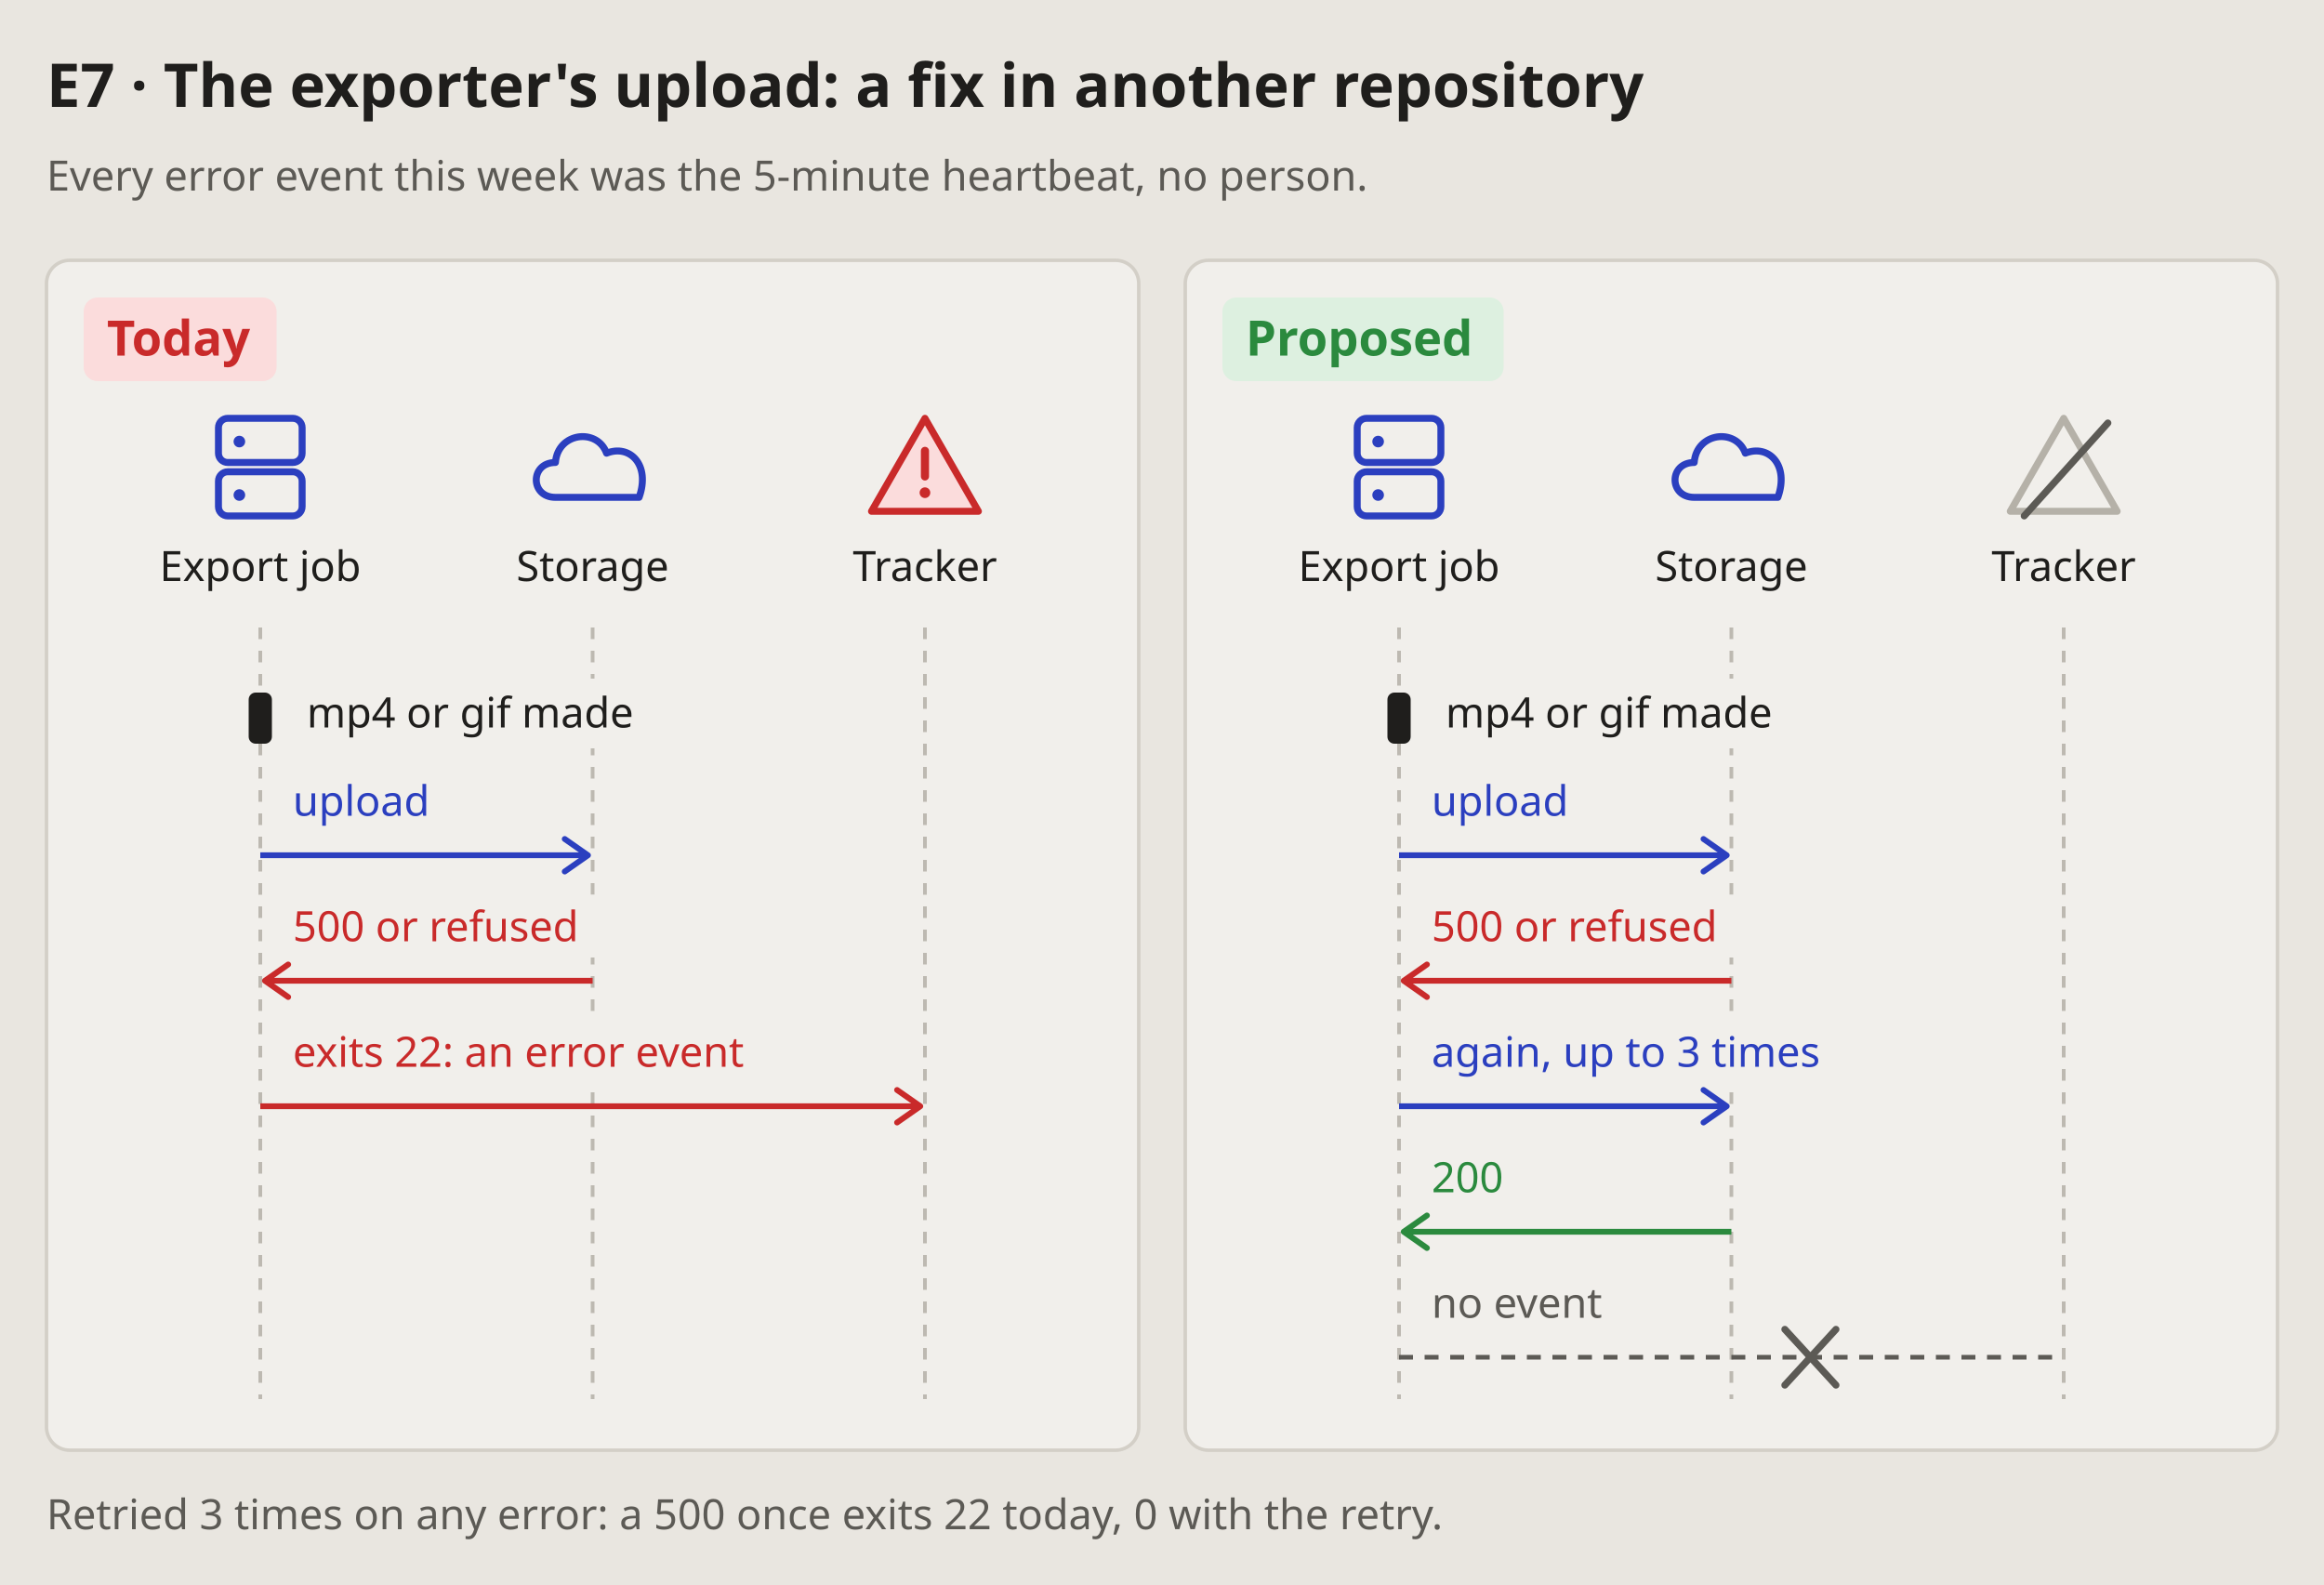
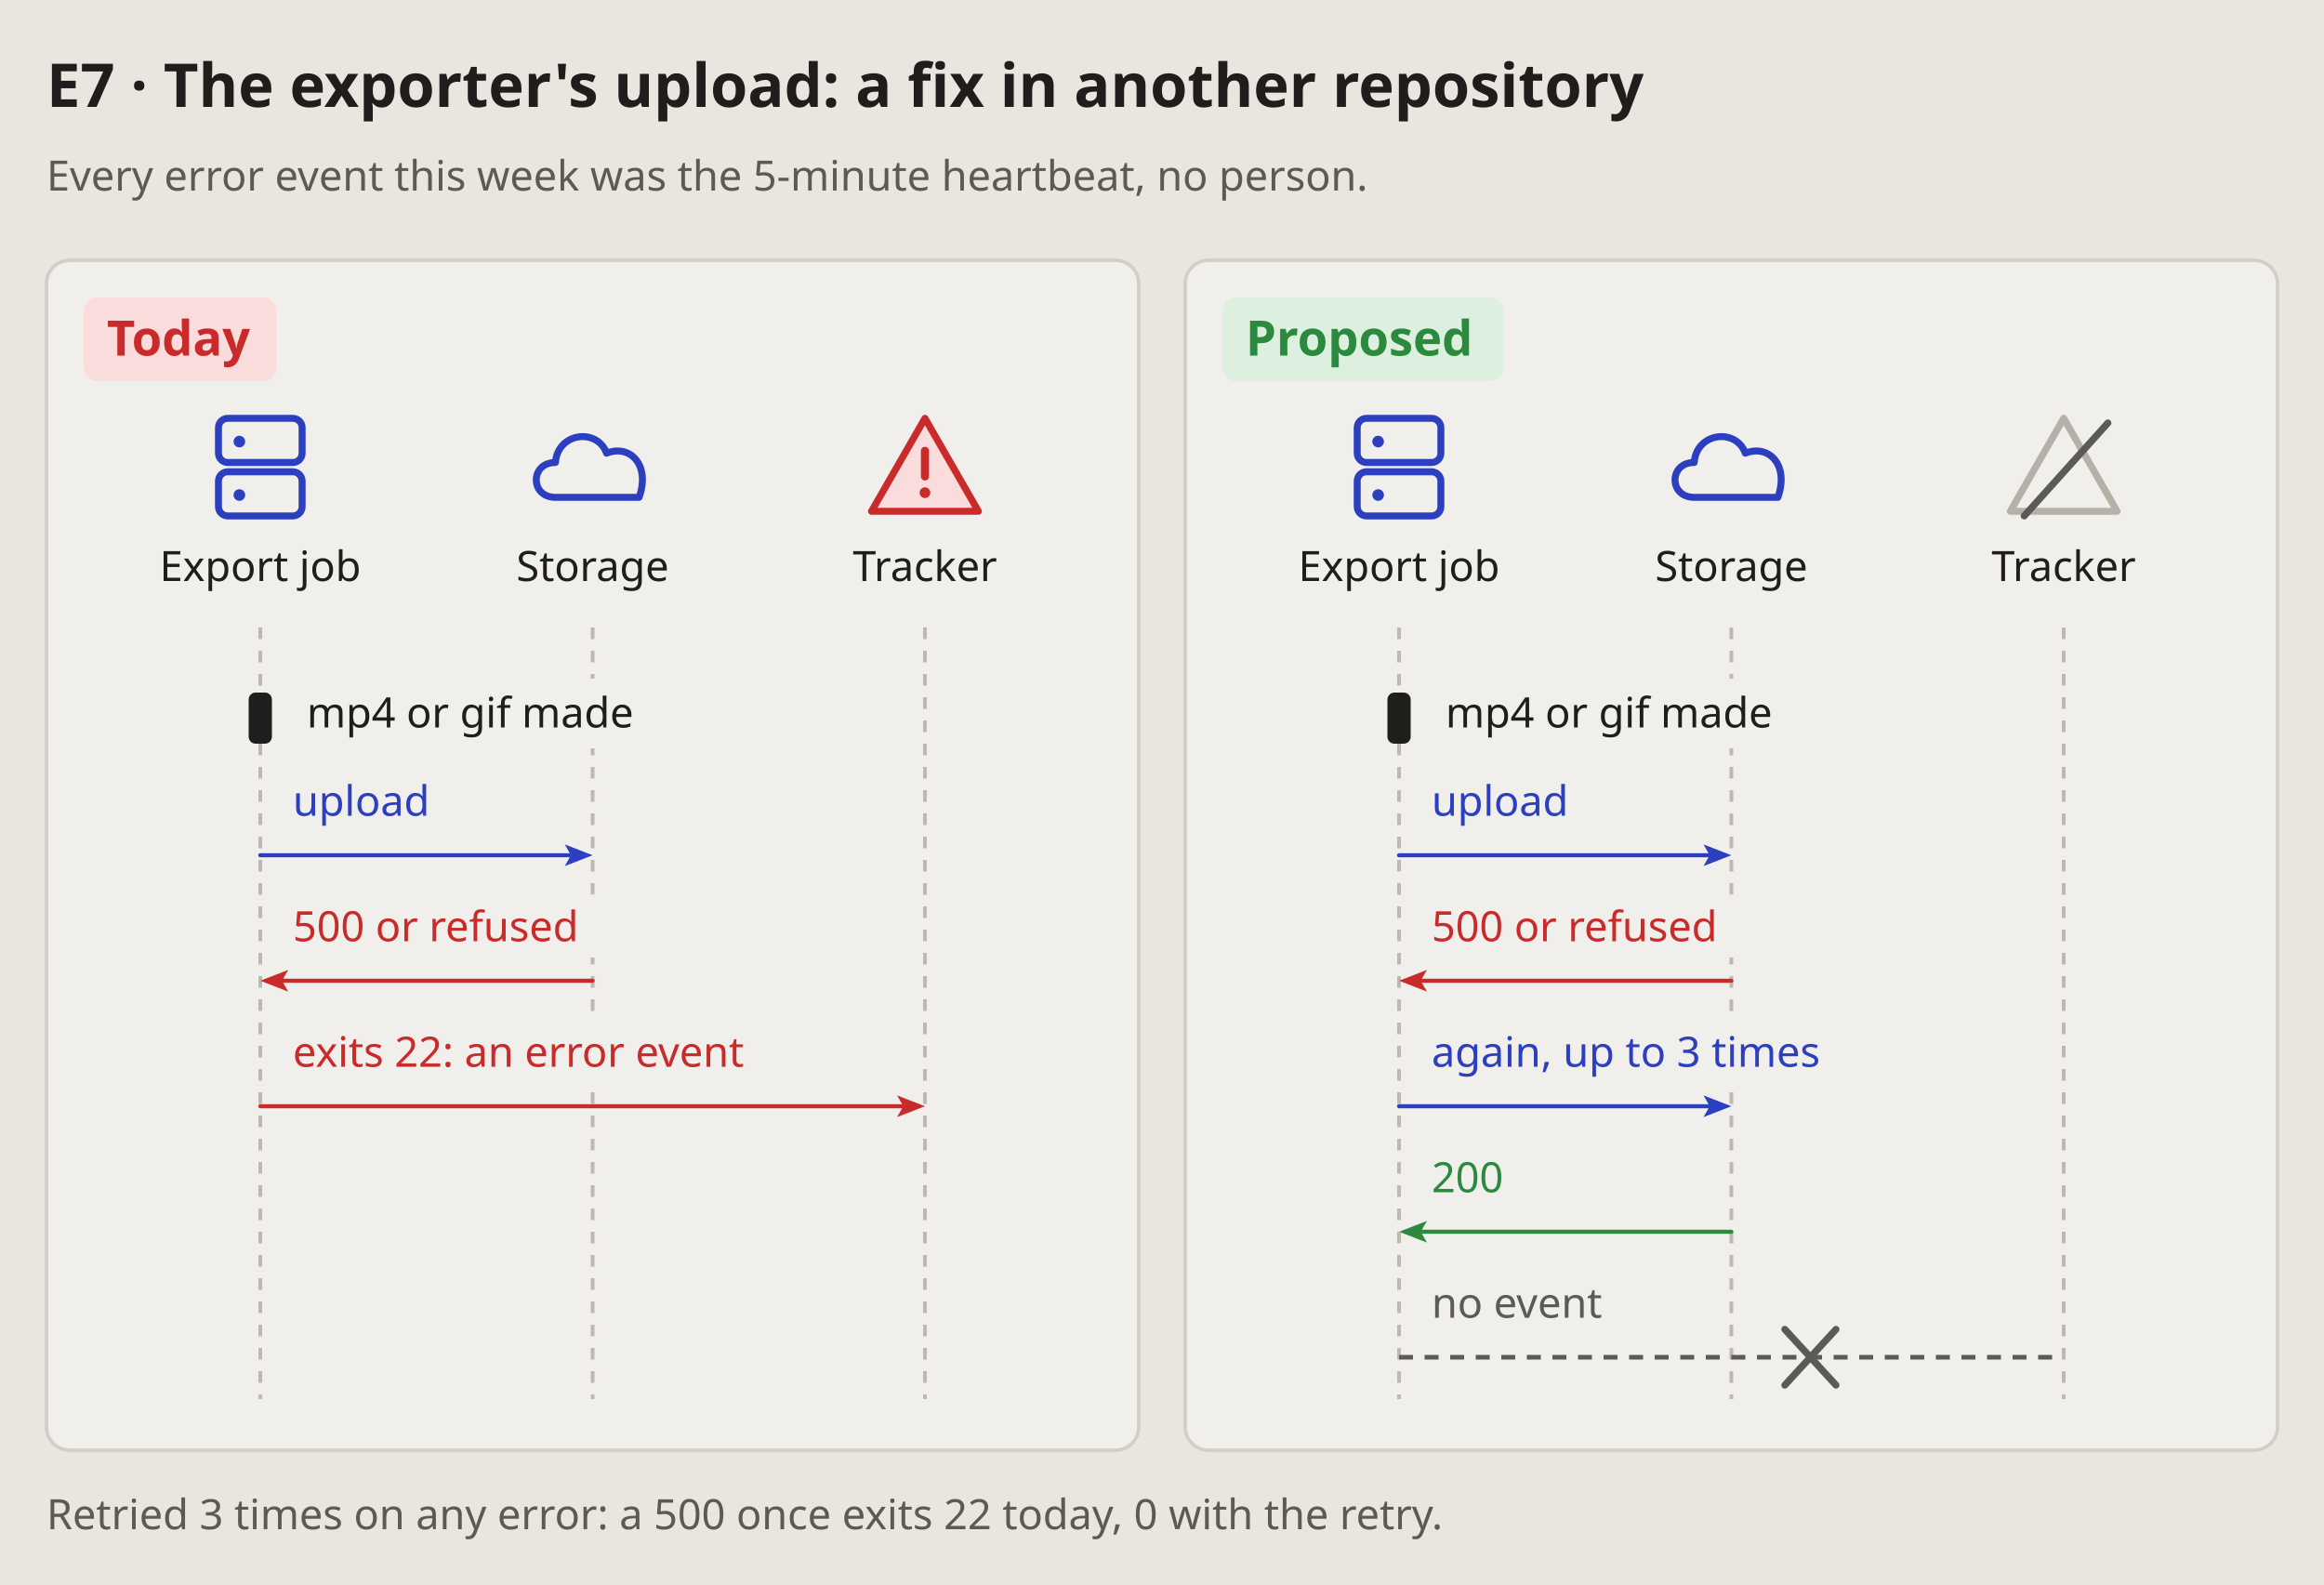
<svg xmlns="http://www.w3.org/2000/svg" viewBox="0 0 1000 682" width="1000" height="682" font-family="Noto Sans, Ubuntu, system-ui, sans-serif">
+   <defs>
+     <marker id="arrow-text" viewBox="0 0 12 12" refX="8" refY="6" markerUnits="userSpaceOnUse" markerWidth="16" markerHeight="16" orient="auto-start-reverse">
+       <path d="M2 2.5 L11 6 L2 9.5 L4 6 z" fill="#1F1E1C" stroke-linejoin="round" />
+     </marker>
+     <marker id="arrow-blue" viewBox="0 0 12 12" refX="8" refY="6" markerUnits="userSpaceOnUse" markerWidth="16" markerHeight="16" orient="auto-start-reverse">
+       <path d="M2 2.5 L11 6 L2 9.5 L4 6 z" fill="#2B3FBF" stroke-linejoin="round" />
+     </marker>
+     <marker id="arrow-red" viewBox="0 0 12 12" refX="8" refY="6" markerUnits="userSpaceOnUse" markerWidth="16" markerHeight="16" orient="auto-start-reverse">
+       <path d="M2 2.5 L11 6 L2 9.5 L4 6 z" fill="#C92A2A" stroke-linejoin="round" />
+     </marker>
+     <marker id="arrow-green" viewBox="0 0 12 12" refX="8" refY="6" markerUnits="userSpaceOnUse" markerWidth="16" markerHeight="16" orient="auto-start-reverse">
+       <path d="M2 2.5 L11 6 L2 9.5 L4 6 z" fill="#2B8A3E" stroke-linejoin="round" />
+     </marker>
+     <marker id="arrow-grey" viewBox="0 0 12 12" refX="8" refY="6" markerUnits="userSpaceOnUse" markerWidth="16" markerHeight="16" orient="auto-start-reverse">
+       <path d="M2 2.5 L11 6 L2 9.5 L4 6 z" fill="#5C5A55" stroke-linejoin="round" />
+     </marker>
+   </defs>
  <rect width="1000" height="682" fill="#E9E6E0" />
  <text x="20" y="46" font-size="26" font-weight="700" fill="#1F1E1C">E7 · The exporter's upload: a fix in another repository</text>
  <text x="20" y="82" font-size="18" fill="#5C5A55">Every error event this week was the 5-minute heartbeat, no person.</text>
  <rect x="20" y="112" width="470" height="512" rx="10" fill="#F1EFEB" stroke="#D3CFC7" stroke-width="1.5" />
  <rect x="94" y="180" width="36" height="19" rx="4" stroke="#2B3FBF" stroke-width="3" fill="none" stroke-linejoin="round" stroke-linecap="round" />
  <rect x="94" y="203" width="36" height="19" rx="4" stroke="#2B3FBF" stroke-width="3" fill="none" stroke-linejoin="round" stroke-linecap="round" />
  <circle cx="103" cy="190" r="2.5" fill="#2B3FBF" />
  <circle cx="103" cy="213" r="2.5" fill="#2B3FBF" />
  <line x1="112" y1="270" x2="112" y2="602" stroke="#BDB9B1" stroke-width="1.6" stroke-dasharray="5 5" />
  <path d="M239 214 C228 214 228 199 239 199 C240 186 257 184 261 195 C271 191 280 200 275 214 Z" stroke="#2B3FBF" stroke-width="3" fill="none" stroke-linejoin="round" stroke-linecap="round" />
  <line x1="255" y1="270" x2="255" y2="602" stroke="#BDB9B1" stroke-width="1.6" stroke-dasharray="5 5" />
  <path d="M398 180 L421 220 H375 Z" fill="#FBDCDC" stroke="#C92A2A" stroke-width="3" stroke-linejoin="round" />
  <path d="M398 194 V205" stroke="#C92A2A" stroke-width="3.5" stroke-linecap="round" />
  <circle cx="398" cy="212" r="2.3" fill="#C92A2A" />
  <line x1="398" y1="270" x2="398" y2="602" stroke="#BDB9B1" stroke-width="1.6" stroke-dasharray="5 5" />
  <rect x="107" y="298" width="10" height="22" rx="3" fill="#1F1E1C" />
-   <line x1="112" y1="368" x2="252" y2="368" stroke="#2B3FBF" stroke-width="2.5" />
-   <path d="M243 361 L253 368 L243 375" fill="none" stroke="#2B3FBF" stroke-width="2.5" stroke-linejoin="round" stroke-linecap="round" />
-   <line x1="255" y1="422" x2="115" y2="422" stroke="#C92A2A" stroke-width="2.5" />
-   <path d="M124 415 L114 422 L124 429" fill="none" stroke="#C92A2A" stroke-width="2.5" stroke-linejoin="round" stroke-linecap="round" />
-   <line x1="112" y1="476" x2="395" y2="476" stroke="#C92A2A" stroke-width="2.5" />
-   <path d="M386 469 L396 476 L386 483" fill="none" stroke="#C92A2A" stroke-width="2.5" stroke-linejoin="round" stroke-linecap="round" />
+   <line x1="112" y1="368" x2="251" y2="368" stroke="#2B3FBF" stroke-width="1.75" stroke-linecap="round" marker-end="url(#arrow-blue)" />
+   <line x1="255" y1="422" x2="116" y2="422" stroke="#C92A2A" stroke-width="1.75" stroke-linecap="round" marker-end="url(#arrow-red)" />
+   <line x1="112" y1="476" x2="394" y2="476" stroke="#C92A2A" stroke-width="1.75" stroke-linecap="round" marker-end="url(#arrow-red)" />
  <rect x="510" y="112" width="470" height="512" rx="10" fill="#F1EFEB" stroke="#D3CFC7" stroke-width="1.5" />
  <rect x="584" y="180" width="36" height="19" rx="4" stroke="#2B3FBF" stroke-width="3" fill="none" stroke-linejoin="round" stroke-linecap="round" />
  <rect x="584" y="203" width="36" height="19" rx="4" stroke="#2B3FBF" stroke-width="3" fill="none" stroke-linejoin="round" stroke-linecap="round" />
  <circle cx="593" cy="190" r="2.5" fill="#2B3FBF" />
  <circle cx="593" cy="213" r="2.5" fill="#2B3FBF" />
  <line x1="602" y1="270" x2="602" y2="602" stroke="#BDB9B1" stroke-width="1.6" stroke-dasharray="5 5" />
  <path d="M729 214 C718 214 718 199 729 199 C730 186 747 184 751 195 C761 191 770 200 765 214 Z" stroke="#2B3FBF" stroke-width="3" fill="none" stroke-linejoin="round" stroke-linecap="round" />
  <line x1="745" y1="270" x2="745" y2="602" stroke="#BDB9B1" stroke-width="1.6" stroke-dasharray="5 5" />
  <path d="M888 180 L911 220 H865 Z" fill="none" stroke="#B5B1A8" stroke-width="3" stroke-linejoin="round" />
  <path d="M907 182 L871 222" stroke="#5C5A55" stroke-width="3" stroke-linecap="round" />
  <line x1="888" y1="270" x2="888" y2="602" stroke="#BDB9B1" stroke-width="1.6" stroke-dasharray="5 5" />
  <rect x="597" y="298" width="10" height="22" rx="3" fill="#1F1E1C" />
-   <line x1="602" y1="368" x2="742" y2="368" stroke="#2B3FBF" stroke-width="2.5" />
-   <path d="M733 361 L743 368 L733 375" fill="none" stroke="#2B3FBF" stroke-width="2.5" stroke-linejoin="round" stroke-linecap="round" />
-   <line x1="745" y1="422" x2="605" y2="422" stroke="#C92A2A" stroke-width="2.5" />
-   <path d="M614 415 L604 422 L614 429" fill="none" stroke="#C92A2A" stroke-width="2.5" stroke-linejoin="round" stroke-linecap="round" />
-   <line x1="602" y1="476" x2="742" y2="476" stroke="#2B3FBF" stroke-width="2.5" />
-   <path d="M733 469 L743 476 L733 483" fill="none" stroke="#2B3FBF" stroke-width="2.5" stroke-linejoin="round" stroke-linecap="round" />
-   <line x1="745" y1="530" x2="605" y2="530" stroke="#2B8A3E" stroke-width="2.5" />
-   <path d="M614 523 L604 530 L614 537" fill="none" stroke="#2B8A3E" stroke-width="2.5" stroke-linejoin="round" stroke-linecap="round" />
+   <line x1="602" y1="368" x2="741" y2="368" stroke="#2B3FBF" stroke-width="1.75" stroke-linecap="round" marker-end="url(#arrow-blue)" />
+   <line x1="745" y1="422" x2="606" y2="422" stroke="#C92A2A" stroke-width="1.75" stroke-linecap="round" marker-end="url(#arrow-red)" />
+   <line x1="602" y1="476" x2="741" y2="476" stroke="#2B3FBF" stroke-width="1.75" stroke-linecap="round" marker-end="url(#arrow-blue)" />
+   <line x1="745" y1="530" x2="606" y2="530" stroke="#2B8A3E" stroke-width="1.75" stroke-linecap="round" marker-end="url(#arrow-green)" />
  <line x1="602" y1="584" x2="888" y2="584" stroke="#5C5A55" stroke-width="2" stroke-dasharray="6 5" />
  <path d="M768 572 L790 596 M790 572 L768 596" stroke="#5C5A55" stroke-width="3" stroke-linecap="round" />
  <text x="112" y="250" font-size="18" text-anchor="middle" fill="#1F1E1C">Export job</text>
  <text x="255" y="250" font-size="18" text-anchor="middle" fill="#1F1E1C">Storage</text>
  <text x="398" y="250" font-size="18" text-anchor="middle" fill="#1F1E1C">Tracker</text>
  <rect x="126" y="292" width="174" height="30" rx="5" fill="#F1EFEB" />
  <text x="132" y="313" font-size="18" fill="#1F1E1C">mp4 or gif made</text>
  <rect x="120" y="331" width="77" height="27" rx="5" fill="#F1EFEB" />
  <text x="126" y="351" font-size="18" fill="#2B3FBF">upload</text>
  <rect x="120" y="385" width="164" height="27" rx="5" fill="#F1EFEB" />
  <text x="126" y="405" font-size="18" fill="#C92A2A">500 or refused</text>
  <rect x="120" y="439" width="272" height="27" rx="5" fill="#F1EFEB" />
  <text x="126" y="459" font-size="18" fill="#C92A2A">exits 22: an error event</text>
  <rect x="36" y="128" width="83" height="36" rx="6" fill="#FBDCDC" />
  <text x="46" y="153" font-size="21" font-weight="700" fill="#C92A2A">Today</text>
  <text x="602" y="250" font-size="18" text-anchor="middle" fill="#1F1E1C">Export job</text>
  <text x="745" y="250" font-size="18" text-anchor="middle" fill="#1F1E1C">Storage</text>
  <text x="888" y="250" font-size="18" text-anchor="middle" fill="#1F1E1C">Tracker</text>
  <rect x="616" y="292" width="174" height="30" rx="5" fill="#F1EFEB" />
  <text x="622" y="313" font-size="18" fill="#1F1E1C">mp4 or gif made</text>
  <rect x="610" y="331" width="77" height="27" rx="5" fill="#F1EFEB" />
  <text x="616" y="351" font-size="18" fill="#2B3FBF">upload</text>
  <rect x="610" y="385" width="164" height="27" rx="5" fill="#F1EFEB" />
  <text x="616" y="405" font-size="18" fill="#C92A2A">500 or refused</text>
  <rect x="610" y="439" width="228" height="27" rx="5" fill="#F1EFEB" />
  <text x="616" y="459" font-size="18" fill="#2B3FBF">again, up to 3 times</text>
  <rect x="610" y="493" width="45" height="27" rx="5" fill="#F1EFEB" />
  <text x="616" y="513" font-size="18" fill="#2B8A3E">200</text>
  <rect x="610" y="547" width="99" height="27" rx="5" fill="#F1EFEB" />
  <text x="616" y="567" font-size="18" fill="#5C5A55">no event</text>
  <rect x="526" y="128" width="121" height="36" rx="6" fill="#DDF0E0" />
  <text x="536" y="153" font-size="21" font-weight="700" fill="#2B8A3E">Proposed</text>
  <text x="20" y="658" font-size="18" fill="#5C5A55">Retried 3 times on any error: a 500 once exits 22 today, 0 with the retry.</text>
</svg>
